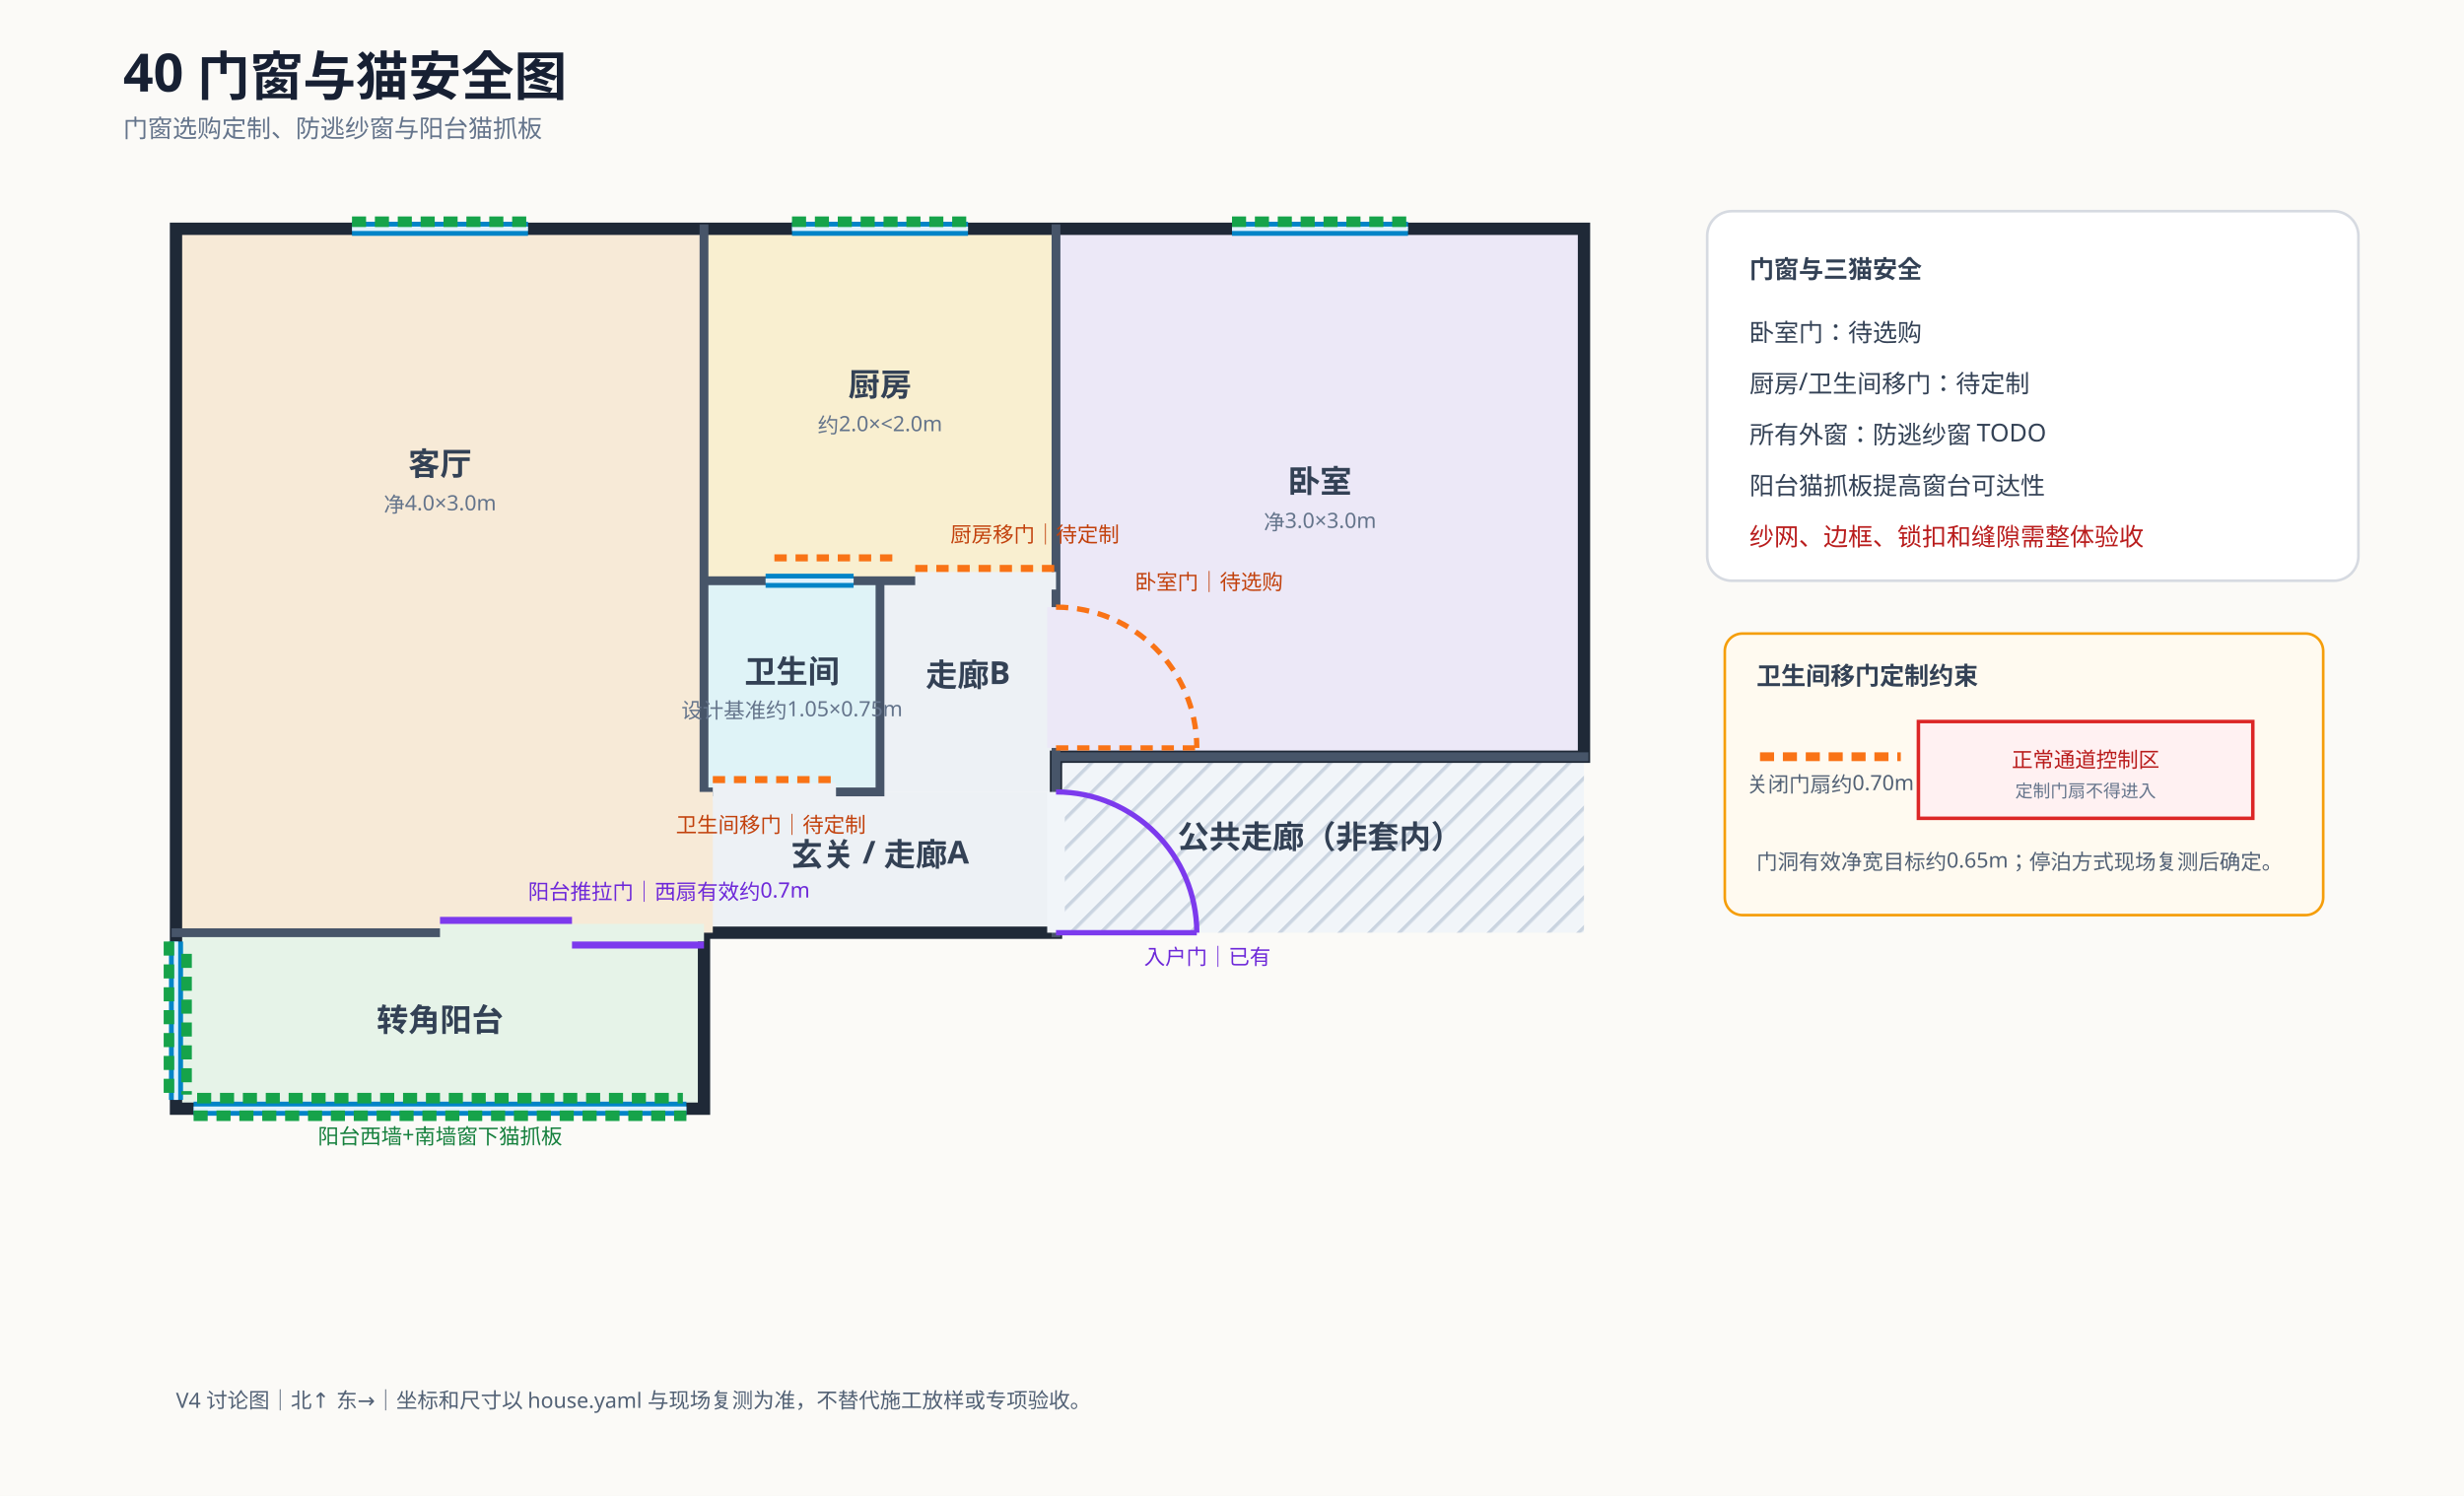
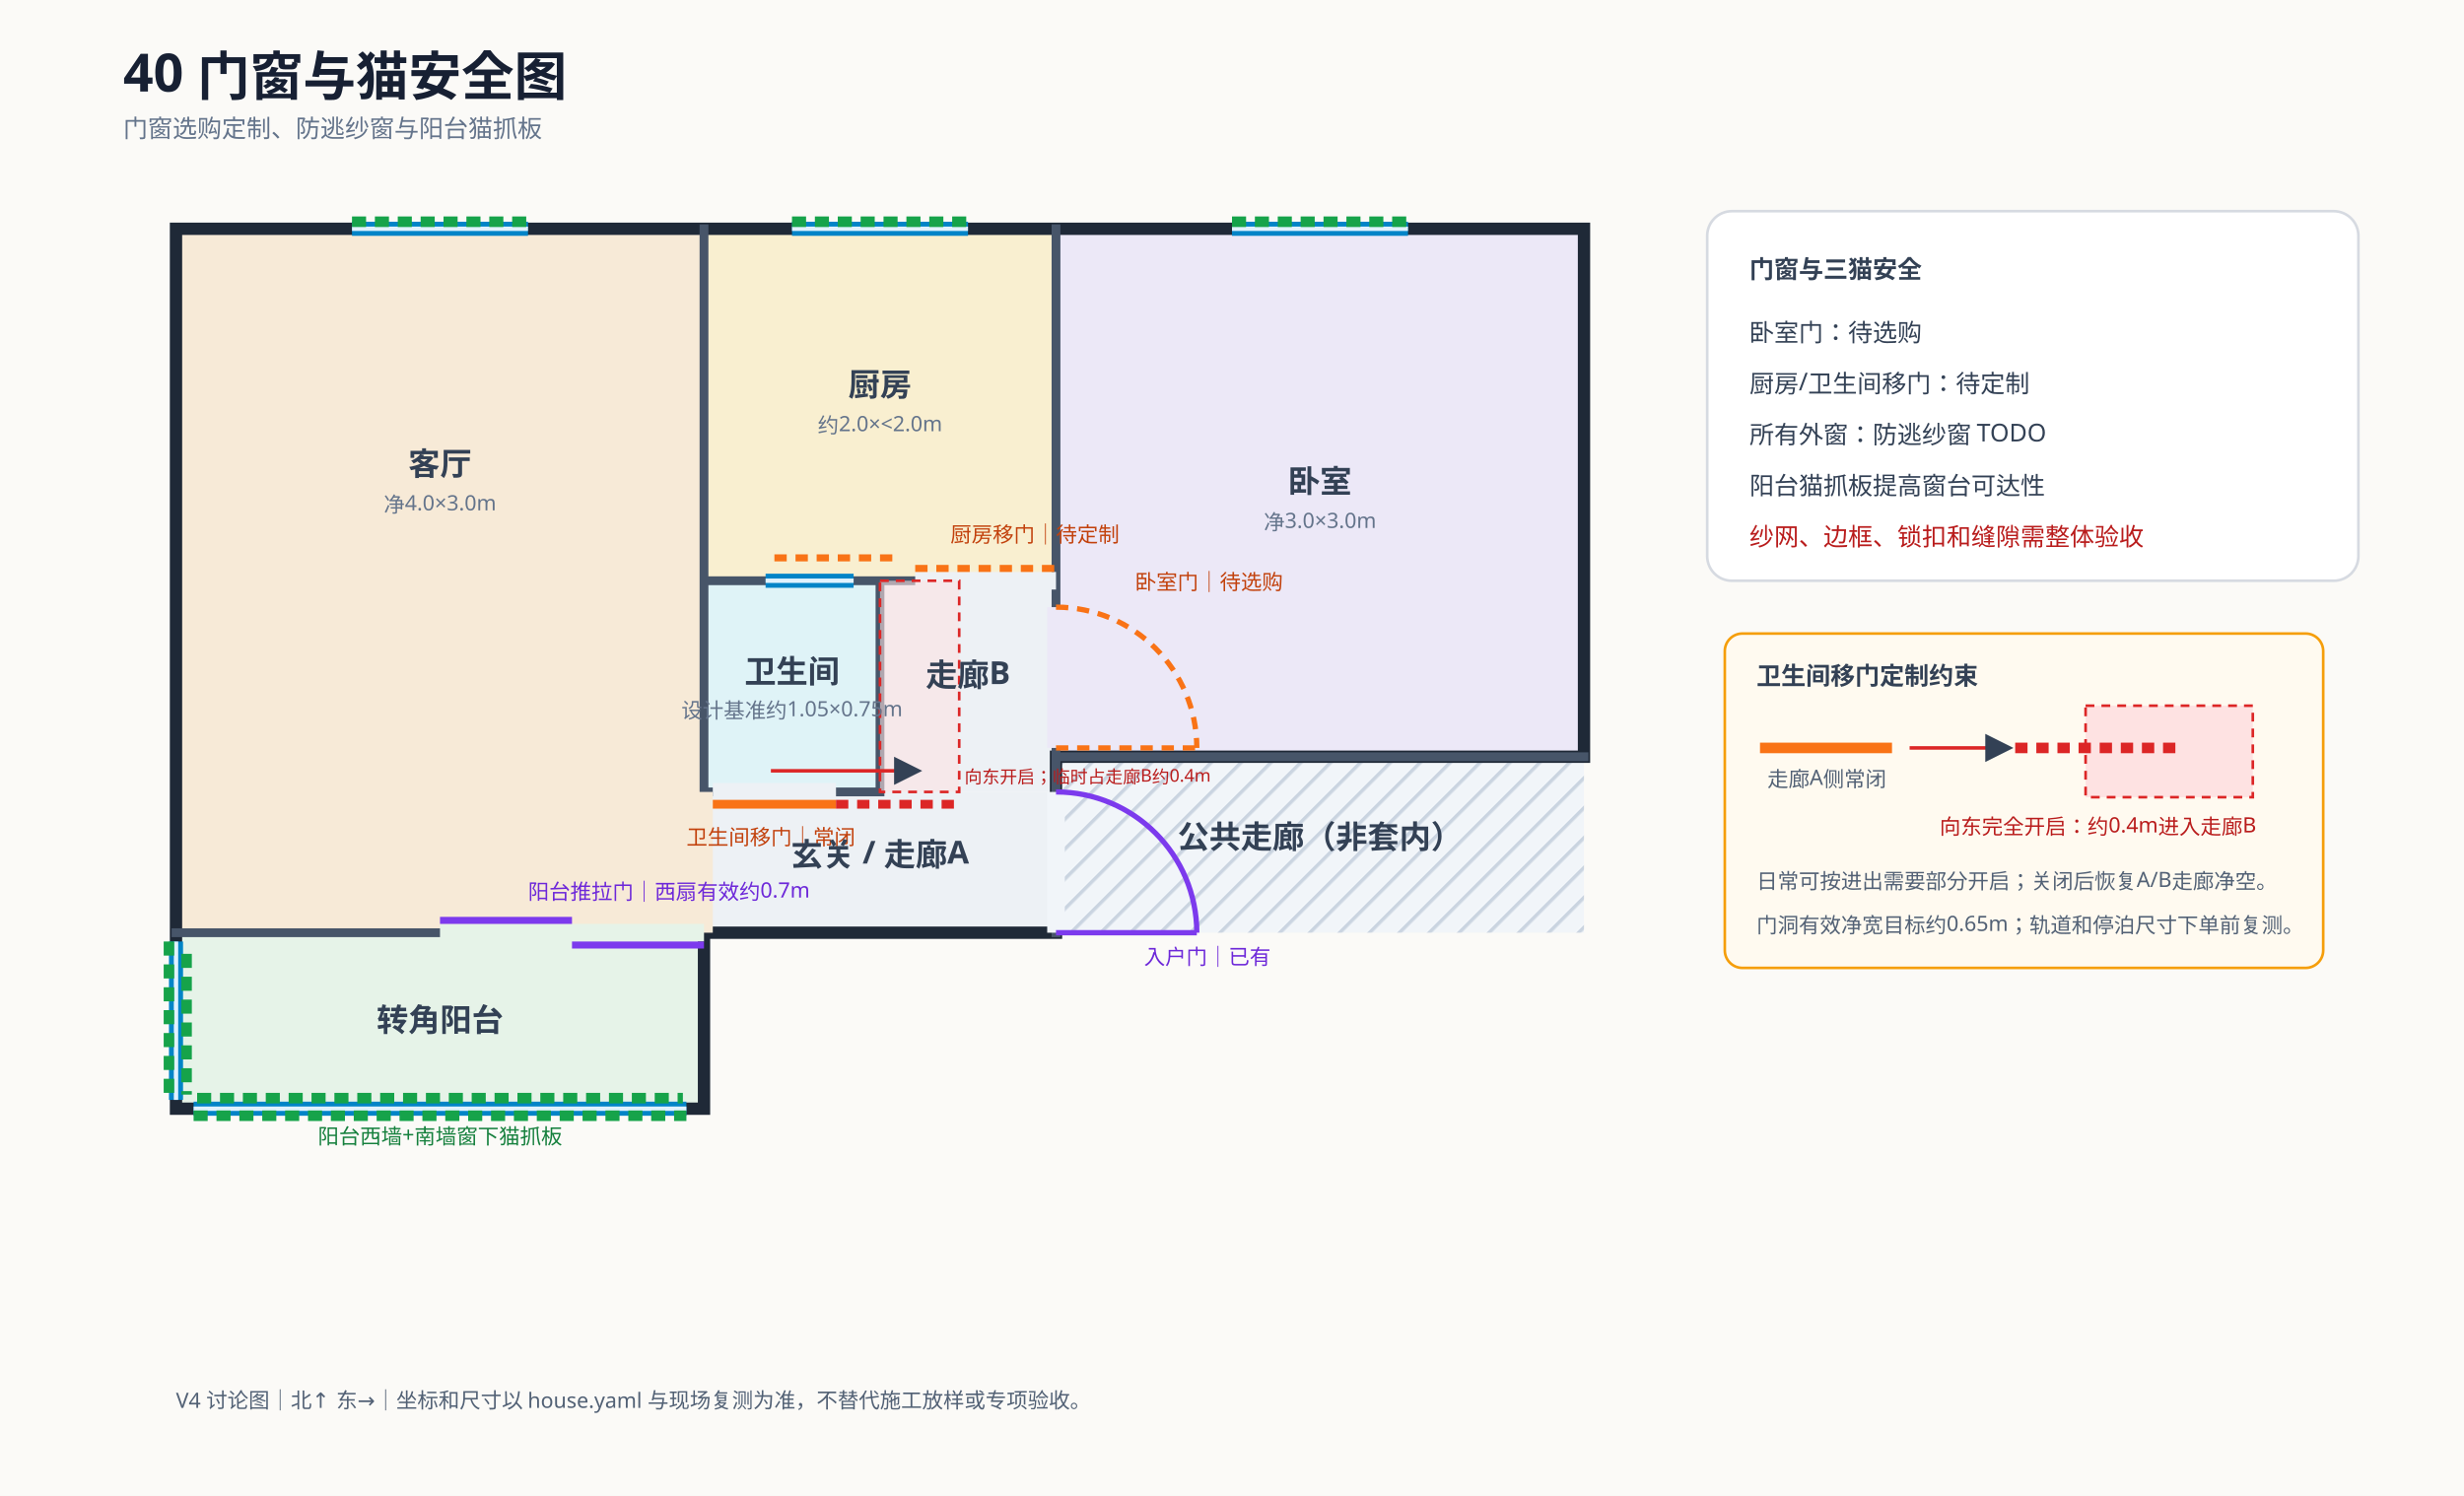
<svg xmlns="http://www.w3.org/2000/svg" width="1400" height="850" viewBox="0 0 1400 850" data-diagram-role="doors-windows-cats" role="img">
  <defs>
    <pattern id="hatch" width="12" height="12" patternUnits="userSpaceOnUse" patternTransform="rotate(45)">
      <rect width="12" height="12" fill="#f1f5f9" />
      <line y2="12" stroke="#cbd5e1" stroke-width="4" />
    </pattern>
    <pattern id="danger" width="10" height="10" patternUnits="userSpaceOnUse" patternTransform="rotate(45)">
      <rect width="10" height="10" fill="#fff1f2" />
      <line y2="10" stroke="#fecaca" stroke-width="3" />
    </pattern>
    <marker id="arrow" markerWidth="8" markerHeight="8" refX="6" refY="4" orient="auto">
      <path d="M0 0L8 4 0 8z" fill="#334155" />
    </marker>
    <marker id="blue-arrow" markerWidth="8" markerHeight="8" refX="6" refY="4" orient="auto">
      <path d="M0 0L8 4 0 8z" fill="#2563eb" />
    </marker>
    <style>
    text{font-family:"Source Han Sans SC","Heiti SC","Arial Unicode MS",sans-serif}
    .wall{fill:none;stroke:#1f2937;stroke-width:7;stroke-linecap:square;stroke-linejoin:miter}
    .iw{fill:none;stroke:#475569;stroke-width:5;stroke-linecap:square}
    .win{stroke:#0284c7;stroke-width:8}.winc{stroke:#e0f2fe;stroke-width:2.5}
    .title{font-size:30px;font-weight:750;fill:#172033}.subtitle{font-size:14px;fill:#64748b}
    .room{font-size:18px;font-weight:750;fill:#334155;text-anchor:middle}.roomsub{font-size:12px;fill:#64748b;text-anchor:middle}
    .note{font-size:14px;fill:#334155}.small{font-size:12px;fill:#526175}.micro{font-size:10px;fill:#64748b}
    .panel{fill:#fff;stroke:#d6dae1;stroke-width:1.5}.fixed{fill:#fffdf8;stroke:#64748b;stroke-width:2}
    .planned{fill:#fff7ed;stroke:#f97316;stroke-width:2;stroke-dasharray:7 5}
    .water{fill:none;stroke:#0284c7;stroke-width:4}.hot{fill:none;stroke:#dc2626;stroke-width:4}
    .drain{fill:none;stroke:#0f766e;stroke-width:5}.gas{fill:none;stroke:#ea580c;stroke-width:4}
    .power{fill:none;stroke:#2563eb;stroke-width:3}.network{fill:none;stroke:#7c3aed;stroke-width:3;stroke-dasharray:7 5}
    .danger{fill:#fff1f2;stroke:#dc2626;stroke-width:2}.cat{fill:none;stroke:#16a34a;stroke-width:6;stroke-dasharray:8 5}
    .dim{fill:none;stroke:#64748b;stroke-width:1.5}.dimtext{font-size:12px;fill:#475569;text-anchor:middle}
    .center{text-anchor:middle}.bold{font-weight:700}.orange{fill:#c2410c}.red{fill:#b91c1c}.blue{fill:#1d4ed8}.green{fill:#15803d}.purple{fill:#6d28d9}
  </style>
  </defs>
  <rect width="1400" height="850" fill="#fbfaf7" />
  <text x="70" y="52" class="title">40 门窗与猫安全图</text>
  <text x="70" y="78" class="subtitle">门窗选购定制、防逃纱窗与阳台猫抓板</text>
  <rect x="100" y="130" width="300" height="400" fill="#f7ead7" />
  <rect x="100" y="530" width="300" height="100" fill="#e6f3e8" />
  <rect x="400" y="130" width="200" height="200" fill="#f9efd0" />
  <rect x="400" y="330" width="100" height="120" fill="#dff3f7" />
  <rect x="500" y="330" width="100" height="120" fill="#edf1f5" />
  <rect x="400" y="450" width="200" height="80" fill="#edf1f5" />
  <rect x="600" y="130" width="300" height="300" fill="#ece8f7" />
  <rect x="600" y="430" width="300" height="100" fill="url(#hatch)" />
  <path class="wall" d="M100 130H900V430H600V530H400V630H100Z" />
  <path class="iw" d="M400 130V450M400 330H520M500 330V450M400 450H405M475 450H500M600 130V345M600 425V530M600 430H900M100 530H250" />
  <g data-connection="hall-a-b-open" />
  <path d="M400 450V530" stroke="#f7ead7" stroke-width="10" />
  <path d="M520 330H600" stroke="#edf1f5" stroke-width="10" />
  <path d="M405 450H475" stroke="#edf1f5" stroke-width="10" />
  <path d="M600 345V425" stroke="#ece8f7" stroke-width="10" />
  <path d="M600 450V530" stroke="#f1f5f9" stroke-width="10" />
  <path d="M250 530H400" stroke="#e6f3e8" stroke-width="10" />
  <path class="win" d="M200 130H300M450 130H550M700 130H800M100 535V625M110 630H390M435 330H485" />
  <path class="winc" d="M200 130H300M450 130H550M700 130H800M100 535V625M110 630H390M435 330H485" />
  <path d="M600 530H680M600 450A80 80 0 0 1 680 530" fill="none" stroke="#7c3aed" stroke-width="3" />
  <text x="650" y="548" class="small purple">入户门｜已有</text>
  <path d="M600 425H680M600 345A80 80 0 0 1 680 425" fill="none" stroke="#f97316" stroke-width="3" stroke-dasharray="7 5" />
  <text x="645" y="335" class="small orange">卧室门｜待选购</text>
  <path d="M520 323H600M440 317H510" fill="none" stroke="#f97316" stroke-width="4" stroke-dasharray="7 5" />
  <text x="540" y="308" class="small orange">厨房移门｜待定制</text>
-   <path d="M405 443H475" fill="none" stroke="#f97316" stroke-width="4" stroke-dasharray="7 5" />
-   <text x="438" y="473" class="small orange center">卫生间移门｜待定制</text>
+   <path d="M405 457H475" fill="none" stroke="#f97316" stroke-width="5" />
+   <text x="438" y="480" class="small orange center">卫生间移门｜常闭</text>
+   <g data-state="bath-slider-open-east" data-intrusion-m="0.4">
+     <rect x="500" y="330" width="45" height="120" fill="#fee2e2" fill-opacity=".58" stroke="#dc2626" stroke-width="1.5" stroke-dasharray="5 4" />
+     <path d="M475 457H545" fill="none" stroke="#dc2626" stroke-width="5" stroke-dasharray="7 5" />
+     <path d="M438 438H520" fill="none" stroke="#dc2626" stroke-width="2" marker-end="url(#arrow)" />
+     <text x="548" y="445" class="micro red">向东开启；临时占走廊B约0.4m</text>
+   </g>
  <path d="M250 523H325M325 537H400" fill="none" stroke="#7c3aed" stroke-width="4" />
  <text x="300" y="511" class="small purple">阳台推拉门｜西扇有效约0.7m</text>
  <path d="M200 126H300" class="cat" />
  <path d="M450 126H550" class="cat" />
  <path d="M700 126H800" class="cat" />
  <path d="M96 535V625" class="cat" />
  <path d="M110 634H390" class="cat" />
  <path d="M106 542V622" class="cat" />
  <path d="M112 624H388" class="cat" />
  <text x="250" y="650" class="small green center">阳台西墙+南墙窗下猫抓板</text>
  <g data-detail="bath-slider-constraint">
-     <rect x="980" y="360" width="340" height="160" rx="10" fill="#fffaf0" stroke="#f59e0b" stroke-width="1.5" />
+     <rect x="980" y="360" width="340" height="190" rx="10" fill="#fffaf0" stroke="#f59e0b" stroke-width="1.5" />
    <text x="998" y="389" class="note bold">卫生间移门定制约束</text>
-     <line x1="1000" y1="430" x2="1080" y2="430" stroke="#f97316" stroke-width="5" stroke-dasharray="8 5" />
-     <text x="1040" y="450" class="small center">关闭门扇约0.70m</text>
-     <rect x="1090" y="410" width="190" height="55" fill="#fff1f2" stroke="#dc2626" stroke-width="2" />
-     <text x="1185" y="436" class="small red center">正常通道控制区</text>
-     <text x="1185" y="453" class="micro center">定制门扇不得进入</text>
-     <text x="998" y="494" class="small">门洞有效净宽目标约0.65m；停泊方式现场复测后确定。</text>
+     <line x1="1000" y1="425" x2="1075" y2="425" stroke="#f97316" stroke-width="6" />
+     <text x="1038" y="447" class="small center">走廊A侧常闭</text>
+     <path d="M1085 425H1140" stroke="#dc2626" stroke-width="2" marker-end="url(#arrow)" />
+     <rect x="1185" y="401" width="95" height="52" fill="#fee2e2" stroke="#dc2626" stroke-width="1.5" stroke-dasharray="5 4" />
+     <line x1="1145" y1="425" x2="1240" y2="425" stroke="#dc2626" stroke-width="6" stroke-dasharray="7 5" />
+     <text x="1192" y="474" class="small red center">向东完全开启：约0.4m进入走廊B</text>
+     <text x="998" y="505" class="small">日常可按进出需要部分开启；关闭后恢复A/B走廊净空。</text>
+     <text x="998" y="530" class="small">门洞有效净宽目标约0.65m；轨道和停泊尺寸下单前复测。</text>
  </g>
  <text x="250" y="270" class="room">客厅</text>
  <text x="250" y="291" class="roomsub">净4.0×3.0m</text>
  <text x="500" y="225" class="room">厨房</text>
  <text x="500" y="246" class="roomsub">约2.0×&lt;2.0m</text>
  <text x="450" y="388" class="room">卫生间</text>
  <text x="450" y="408" class="roomsub">设计基准约1.05×0.75m</text>
  <text x="750" y="280" class="room">卧室</text>
  <text x="750" y="301" class="roomsub">净3.0×3.0m</text>
  <text x="550" y="390" class="room">走廊B</text>
  <text x="500" y="492" class="room">玄关 / 走廊A</text>
  <text x="250" y="586" class="room">转角阳台</text>
  <text x="750" y="482" class="room">公共走廊（非套内）</text>
  <rect x="970" y="120" width="370" height="210" rx="14" class="panel" />
  <text x="994" y="158" class="note bold">门窗与三猫安全</text>
  <text x="994" y="194" class="note">卧室门：待选购</text>
  <text x="994" y="223" class="note">厨房/卫生间移门：待定制</text>
  <text x="994" y="252" class="note">所有外窗：防逃纱窗 TODO</text>
  <text x="994" y="281" class="note">阳台猫抓板提高窗台可达性</text>
  <text x="994" y="310" class="note red">纱网、边框、锁扣和缝隙需整体验收</text>
  <text x="100" y="800" class="small">V4 讨论图｜北↑ 东→｜坐标和尺寸以 house.yaml 与现场复测为准，不替代施工放样或专项验收。</text>
</svg>
